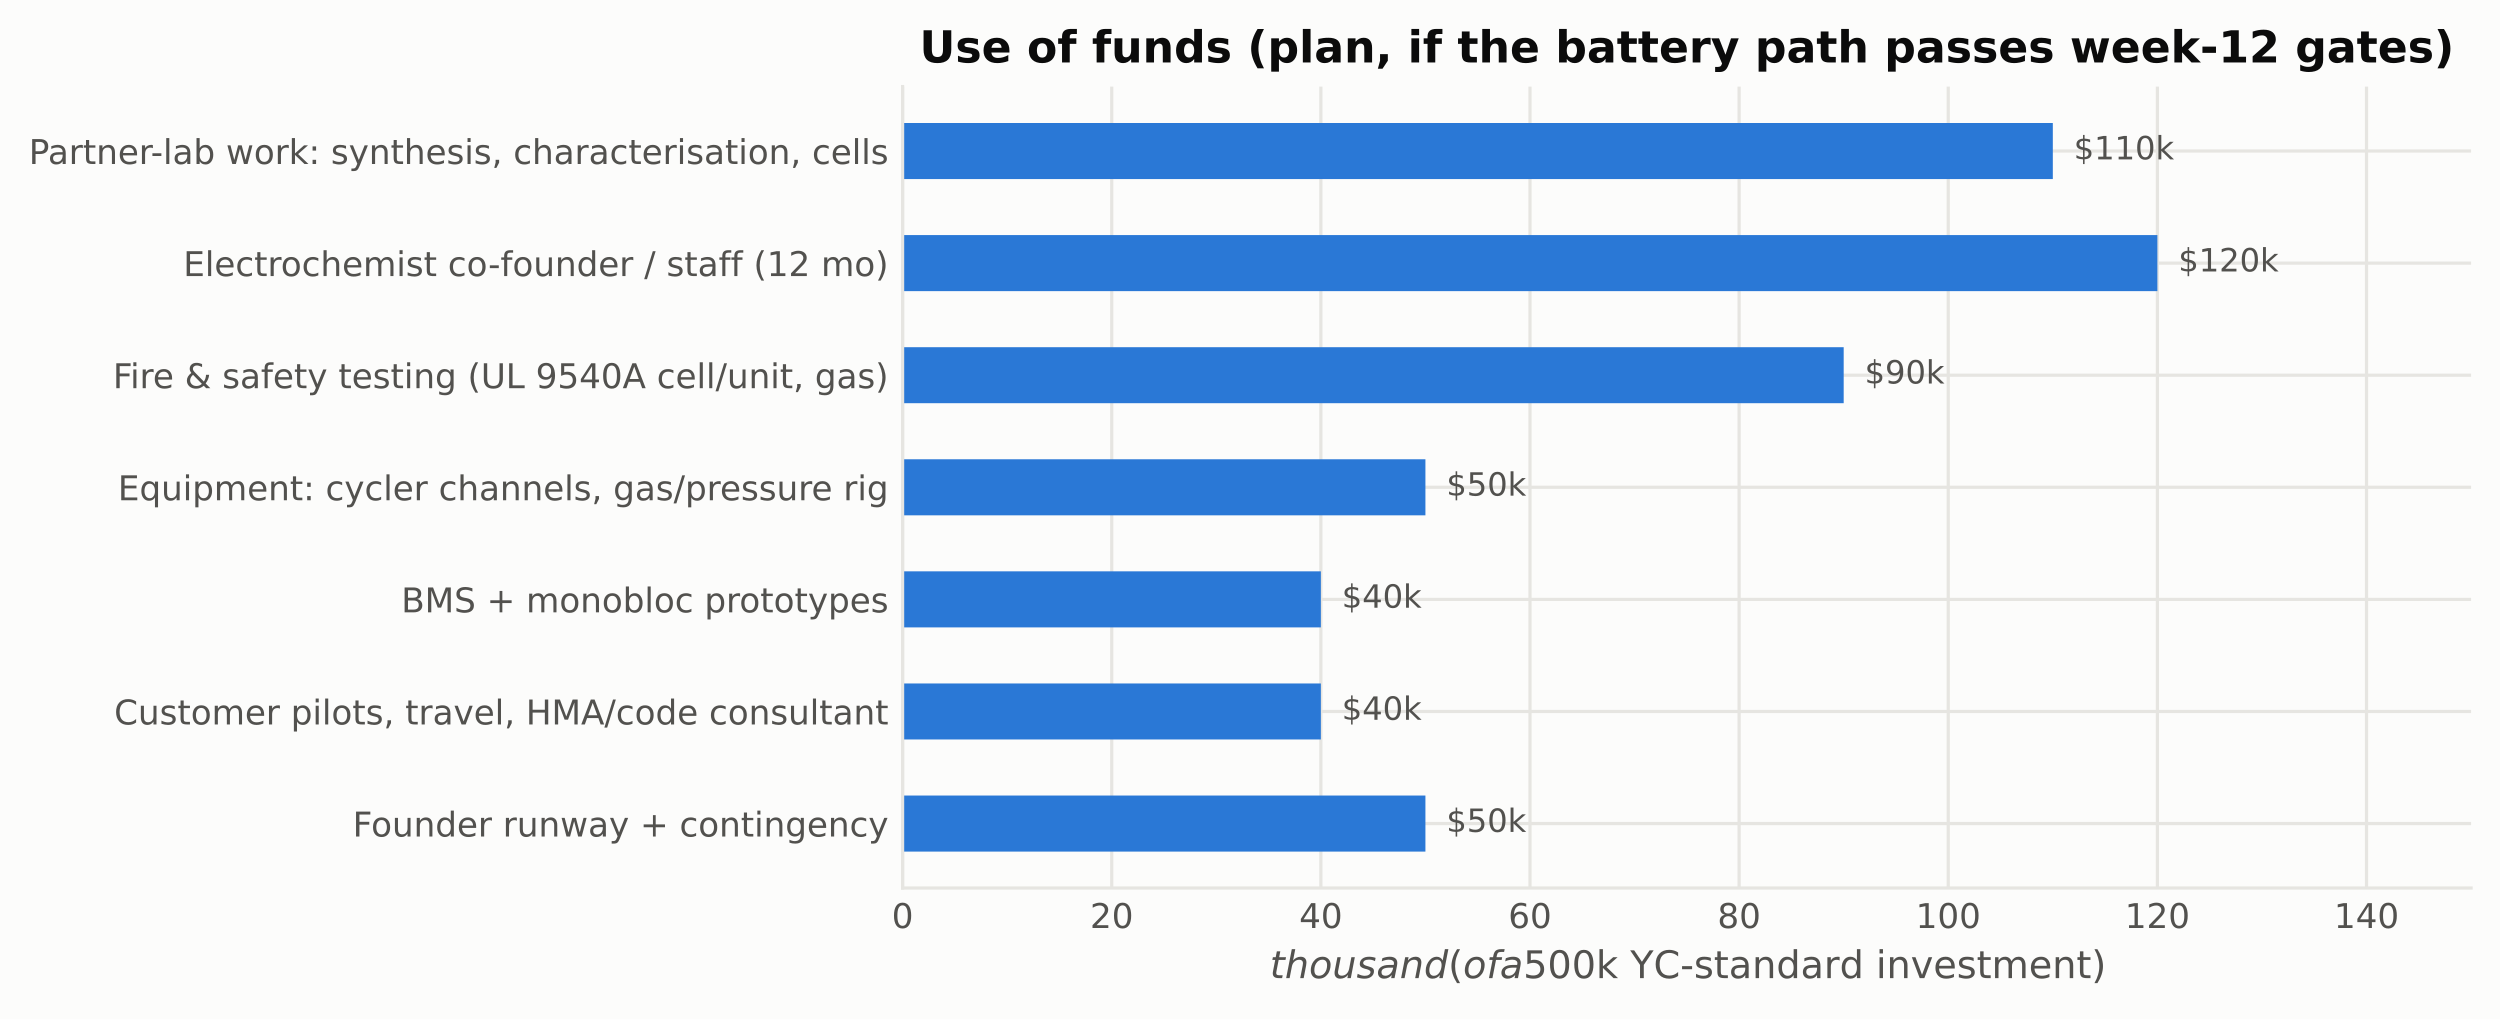
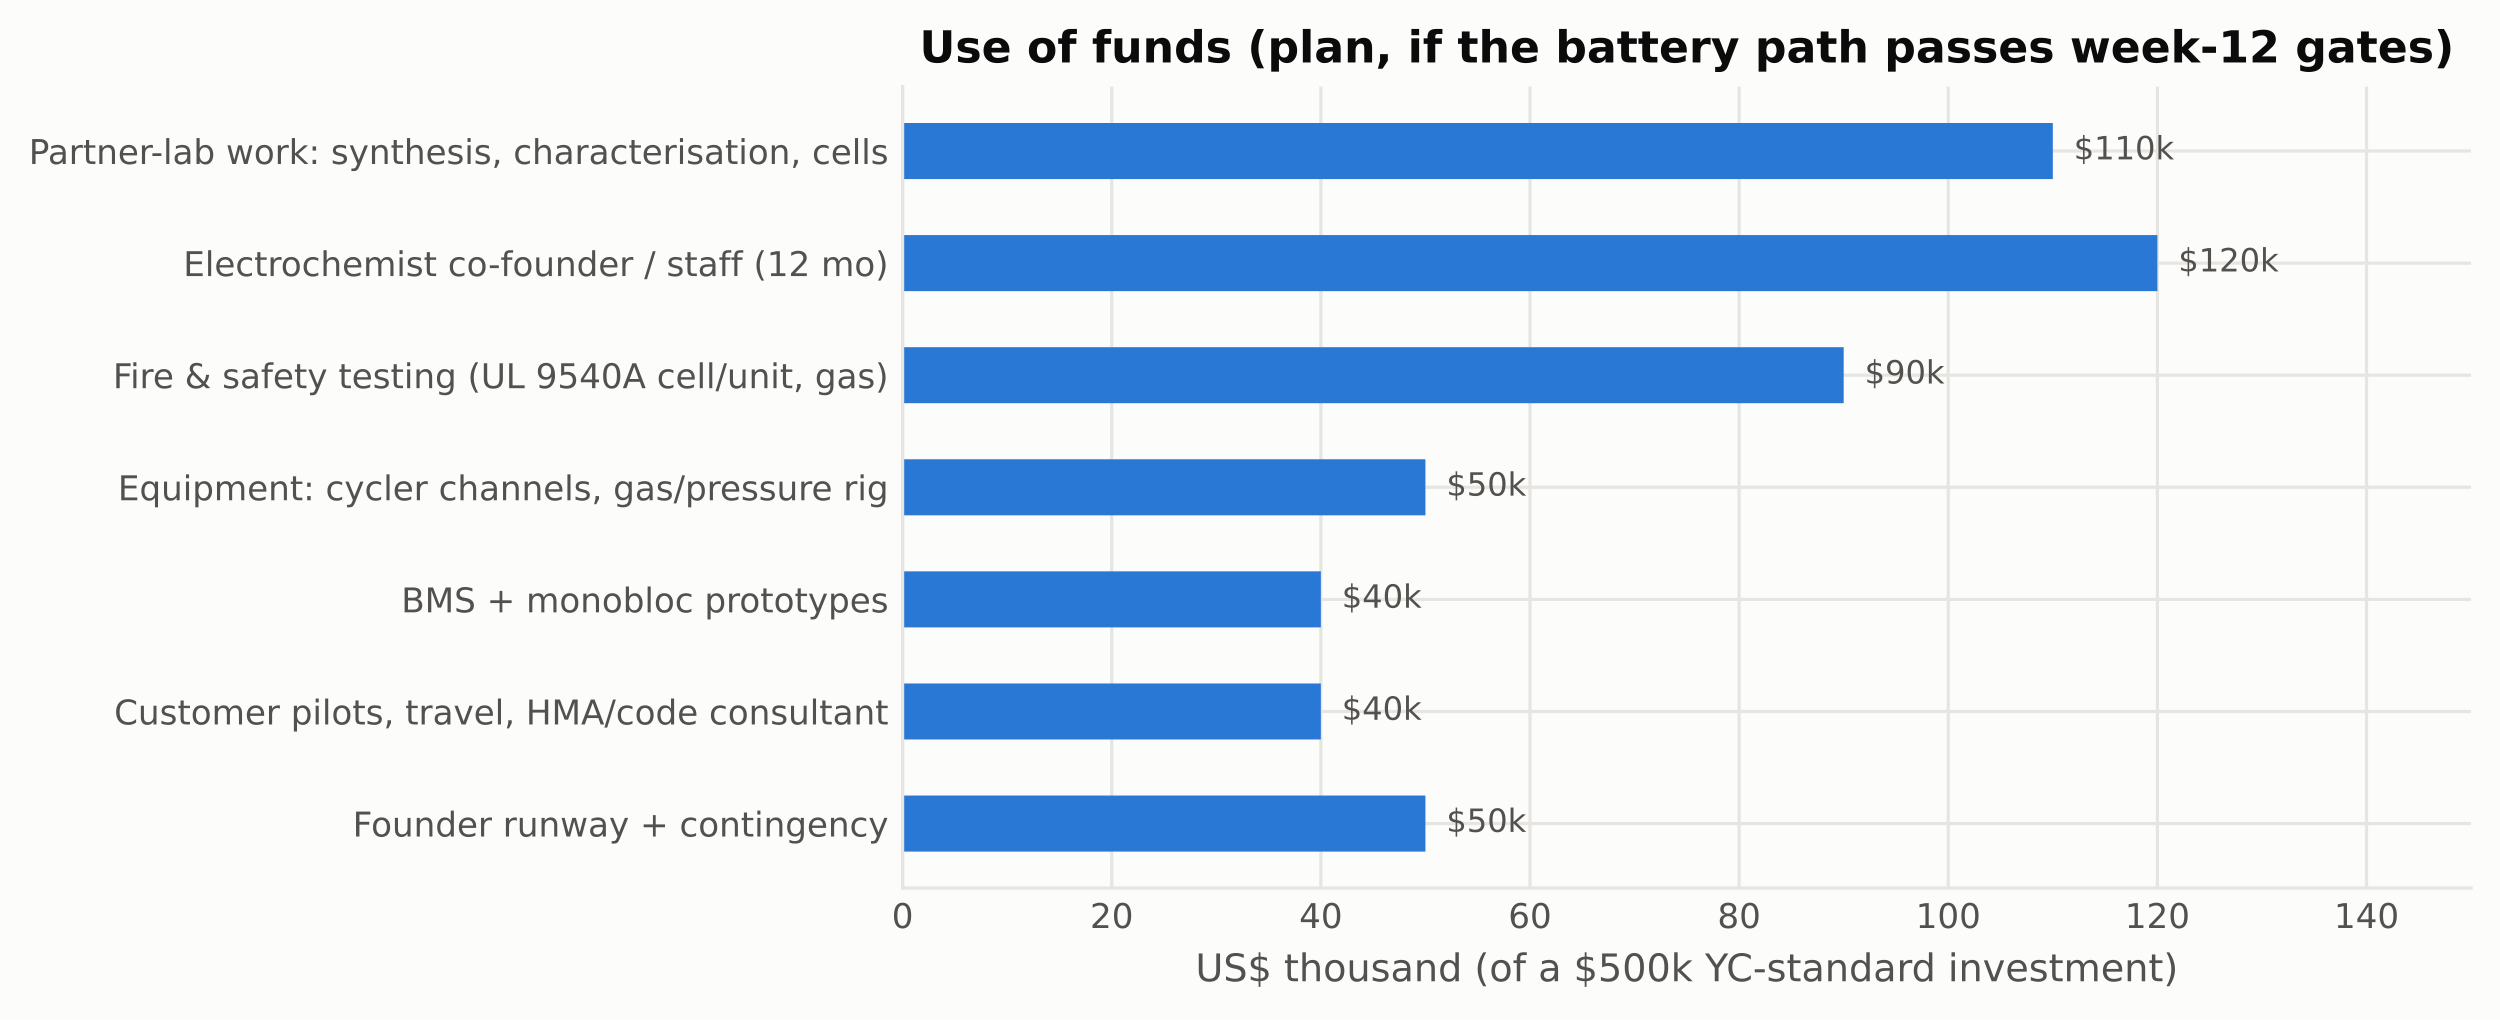
- <svg xmlns="http://www.w3.org/2000/svg" width="622.571pt" height="253.845pt" viewBox="0 0 622.571 253.845" version="1.1">
+ <svg xmlns="http://www.w3.org/2000/svg" width="622.571pt" height="253.843pt" viewBox="0 0 622.571 253.843" version="1.1">
  <defs>
    <style type="text/css">*{stroke-linejoin: round; stroke-linecap: butt}</style>
  </defs>
  <g id="figure_1">
    <g id="patch_1">
-       <path d="M 0 253.845  L 622.571 253.845  L 622.571 0  L 0 0  z " style="fill: #fcfcfb" />
+       <path d="M 0 253.843  L 622.571 253.843  L 622.571 0  L 0 0  z " style="fill: #fcfcfb" />
    </g>
    <g id="axes_1">
      <g id="patch_2">
        <path d="M 224.771 221.142  L 615.371 221.142  L 615.371 21.558  L 224.771 21.558  z " style="fill: #fcfcfb" />
      </g>
      <g id="matplotlib.axis_1">
        <g id="xtick_1">
          <g id="line2d_1">
-             <path d="M 224.771 221.142  L 224.771 21.558  " clip-path="url(#pe4ce55d887)" style="fill: none; stroke: #e6e5e1; stroke-width: 0.8; stroke-linecap: round" />
+             <path d="M 224.771 221.142  L 224.771 21.558  " clip-path="url(#p72f943ad77)" style="fill: none; stroke: #e6e5e1; stroke-width: 0.8; stroke-linecap: round" />
          </g>
          <g id="line2d_2" />
          <g id="text_1">
            <text style="font-size: 8.5px; font-family: 'DejaVu Sans'; text-anchor: middle; fill: #52514e" x="224.771" y="231.1" transform="rotate(-0 224.7712 231.1003)">0</text>
          </g>
        </g>
        <g id="xtick_2">
          <g id="line2d_3">
-             <path d="M 276.851 221.142  L 276.851 21.558  " clip-path="url(#pe4ce55d887)" style="fill: none; stroke: #e6e5e1; stroke-width: 0.8; stroke-linecap: round" />
+             <path d="M 276.851 221.142  L 276.851 21.558  " clip-path="url(#p72f943ad77)" style="fill: none; stroke: #e6e5e1; stroke-width: 0.8; stroke-linecap: round" />
          </g>
          <g id="line2d_4" />
          <g id="text_2">
            <text style="font-size: 8.5px; font-family: 'DejaVu Sans'; text-anchor: middle; fill: #52514e" x="276.851" y="231.1" transform="rotate(-0 276.8512 231.1003)">20</text>
          </g>
        </g>
        <g id="xtick_3">
          <g id="line2d_5">
-             <path d="M 328.931 221.142  L 328.931 21.558  " clip-path="url(#pe4ce55d887)" style="fill: none; stroke: #e6e5e1; stroke-width: 0.8; stroke-linecap: round" />
+             <path d="M 328.931 221.142  L 328.931 21.558  " clip-path="url(#p72f943ad77)" style="fill: none; stroke: #e6e5e1; stroke-width: 0.8; stroke-linecap: round" />
          </g>
          <g id="line2d_6" />
          <g id="text_3">
            <text style="font-size: 8.5px; font-family: 'DejaVu Sans'; text-anchor: middle; fill: #52514e" x="328.931" y="231.1" transform="rotate(-0 328.9312 231.1003)">40</text>
          </g>
        </g>
        <g id="xtick_4">
          <g id="line2d_7">
-             <path d="M 381.011 221.142  L 381.011 21.558  " clip-path="url(#pe4ce55d887)" style="fill: none; stroke: #e6e5e1; stroke-width: 0.8; stroke-linecap: round" />
+             <path d="M 381.011 221.142  L 381.011 21.558  " clip-path="url(#p72f943ad77)" style="fill: none; stroke: #e6e5e1; stroke-width: 0.8; stroke-linecap: round" />
          </g>
          <g id="line2d_8" />
          <g id="text_4">
            <text style="font-size: 8.5px; font-family: 'DejaVu Sans'; text-anchor: middle; fill: #52514e" x="381.011" y="231.1" transform="rotate(-0 381.0112 231.1003)">60</text>
          </g>
        </g>
        <g id="xtick_5">
          <g id="line2d_9">
-             <path d="M 433.091 221.142  L 433.091 21.558  " clip-path="url(#pe4ce55d887)" style="fill: none; stroke: #e6e5e1; stroke-width: 0.8; stroke-linecap: round" />
+             <path d="M 433.091 221.142  L 433.091 21.558  " clip-path="url(#p72f943ad77)" style="fill: none; stroke: #e6e5e1; stroke-width: 0.8; stroke-linecap: round" />
          </g>
          <g id="line2d_10" />
          <g id="text_5">
            <text style="font-size: 8.5px; font-family: 'DejaVu Sans'; text-anchor: middle; fill: #52514e" x="433.091" y="231.1" transform="rotate(-0 433.0912 231.1003)">80</text>
          </g>
        </g>
        <g id="xtick_6">
          <g id="line2d_11">
-             <path d="M 485.171 221.142  L 485.171 21.558  " clip-path="url(#pe4ce55d887)" style="fill: none; stroke: #e6e5e1; stroke-width: 0.8; stroke-linecap: round" />
+             <path d="M 485.171 221.142  L 485.171 21.558  " clip-path="url(#p72f943ad77)" style="fill: none; stroke: #e6e5e1; stroke-width: 0.8; stroke-linecap: round" />
          </g>
          <g id="line2d_12" />
          <g id="text_6">
            <text style="font-size: 8.5px; font-family: 'DejaVu Sans'; text-anchor: middle; fill: #52514e" x="485.171" y="231.1" transform="rotate(-0 485.1712 231.1003)">100</text>
          </g>
        </g>
        <g id="xtick_7">
          <g id="line2d_13">
-             <path d="M 537.251 221.142  L 537.251 21.558  " clip-path="url(#pe4ce55d887)" style="fill: none; stroke: #e6e5e1; stroke-width: 0.8; stroke-linecap: round" />
+             <path d="M 537.251 221.142  L 537.251 21.558  " clip-path="url(#p72f943ad77)" style="fill: none; stroke: #e6e5e1; stroke-width: 0.8; stroke-linecap: round" />
          </g>
          <g id="line2d_14" />
          <g id="text_7">
            <text style="font-size: 8.5px; font-family: 'DejaVu Sans'; text-anchor: middle; fill: #52514e" x="537.251" y="231.1" transform="rotate(-0 537.2512 231.1003)">120</text>
          </g>
        </g>
        <g id="xtick_8">
          <g id="line2d_15">
-             <path d="M 589.331 221.142  L 589.331 21.558  " clip-path="url(#pe4ce55d887)" style="fill: none; stroke: #e6e5e1; stroke-width: 0.8; stroke-linecap: round" />
+             <path d="M 589.331 221.142  L 589.331 21.558  " clip-path="url(#p72f943ad77)" style="fill: none; stroke: #e6e5e1; stroke-width: 0.8; stroke-linecap: round" />
          </g>
          <g id="line2d_16" />
          <g id="text_8">
            <text style="font-size: 8.5px; font-family: 'DejaVu Sans'; text-anchor: middle; fill: #52514e" x="589.331" y="231.1" transform="rotate(-0 589.3312 231.1003)">140</text>
          </g>
        </g>
        <g id="text_9">
-           <g style="fill: #52514e" transform="translate(316.2362 244.3623)">
-             <text>
-               <tspan x="0" y="-0.781" style="font-style: oblique; font-size: 9.5px; font-family: 'DejaVu Sans'; fill: #52514e">t</tspan>
-               <tspan x="3.725" y="-0.781" style="font-style: oblique; font-size: 9.5px; font-family: 'DejaVu Sans'; fill: #52514e">h</tspan>
-               <tspan x="9.746" y="-0.781" style="font-style: oblique; font-size: 9.5px; font-family: 'DejaVu Sans'; fill: #52514e">o</tspan>
-               <tspan x="15.558" y="-0.781" style="font-style: oblique; font-size: 9.5px; font-family: 'DejaVu Sans'; fill: #52514e">u</tspan>
-               <tspan x="21.579" y="-0.781" style="font-style: oblique; font-size: 9.5px; font-family: 'DejaVu Sans'; fill: #52514e">s</tspan>
-               <tspan x="26.529" y="-0.781" style="font-style: oblique; font-size: 9.5px; font-family: 'DejaVu Sans'; fill: #52514e">a</tspan>
-               <tspan x="32.35" y="-0.781" style="font-style: oblique; font-size: 9.5px; font-family: 'DejaVu Sans'; fill: #52514e">n</tspan>
-               <tspan x="38.371" y="-0.781" style="font-style: oblique; font-size: 9.5px; font-family: 'DejaVu Sans'; fill: #52514e">d</tspan>
-               <tspan x="48.108" y="-0.781" style="font-style: oblique; font-size: 9.5px; font-family: 'DejaVu Sans'; fill: #52514e">o</tspan>
-               <tspan x="53.92" y="-0.781" style="font-style: oblique; font-size: 9.5px; font-family: 'DejaVu Sans'; fill: #52514e">f</tspan>
-               <tspan x="57.264" y="-0.781" style="font-style: oblique; font-size: 9.5px; font-family: 'DejaVu Sans'; fill: #52514e">a</tspan>
-               <tspan x="44.401" y="-0.781" style="font-size: 9.5px; font-family: 'DejaVu Sans'; fill: #52514e">(</tspan>
-               <tspan x="63.086" y="-0.781" style="font-size: 9.5px; font-family: 'DejaVu Sans'; fill: #52514e">5</tspan>
-               <tspan x="69.13" y="-0.781" style="font-size: 9.5px; font-family: 'DejaVu Sans'; fill: #52514e">0</tspan>
-               <tspan x="75.174" y="-0.781" style="font-size: 9.5px; font-family: 'DejaVu Sans'; fill: #52514e">0</tspan>
-               <tspan x="81.219" y="-0.781" style="font-size: 9.5px; font-family: 'DejaVu Sans'; fill: #52514e">k</tspan>
-               <tspan x="86.72" y="-0.781" style="font-size: 9.5px; font-family: 'DejaVu Sans'; fill: #52514e"> </tspan>
-               <tspan x="89.74" y="-0.781" style="font-size: 9.5px; font-family: 'DejaVu Sans'; fill: #52514e">Y</tspan>
-               <tspan x="95.543" y="-0.781" style="font-size: 9.5px; font-family: 'DejaVu Sans'; fill: #52514e">C</tspan>
-               <tspan x="102.176" y="-0.781" style="font-size: 9.5px; font-family: 'DejaVu Sans'; fill: #52514e">-</tspan>
-               <tspan x="105.604" y="-0.781" style="font-size: 9.5px; font-family: 'DejaVu Sans'; fill: #52514e">s</tspan>
-               <tspan x="110.553" y="-0.781" style="font-size: 9.5px; font-family: 'DejaVu Sans'; fill: #52514e">t</tspan>
-               <tspan x="114.278" y="-0.781" style="font-size: 9.5px; font-family: 'DejaVu Sans'; fill: #52514e">a</tspan>
-               <tspan x="120.1" y="-0.781" style="font-size: 9.5px; font-family: 'DejaVu Sans'; fill: #52514e">n</tspan>
-               <tspan x="126.121" y="-0.781" style="font-size: 9.5px; font-family: 'DejaVu Sans'; fill: #52514e">d</tspan>
-               <tspan x="132.151" y="-0.781" style="font-size: 9.5px; font-family: 'DejaVu Sans'; fill: #52514e">a</tspan>
-               <tspan x="137.973" y="-0.781" style="font-size: 9.5px; font-family: 'DejaVu Sans'; fill: #52514e">r</tspan>
-               <tspan x="141.878" y="-0.781" style="font-size: 9.5px; font-family: 'DejaVu Sans'; fill: #52514e">d</tspan>
-               <tspan x="147.909" y="-0.781" style="font-size: 9.5px; font-family: 'DejaVu Sans'; fill: #52514e"> </tspan>
-               <tspan x="150.928" y="-0.781" style="font-size: 9.5px; font-family: 'DejaVu Sans'; fill: #52514e">i</tspan>
-               <tspan x="153.568" y="-0.781" style="font-size: 9.5px; font-family: 'DejaVu Sans'; fill: #52514e">n</tspan>
-               <tspan x="159.589" y="-0.781" style="font-size: 9.5px; font-family: 'DejaVu Sans'; fill: #52514e">v</tspan>
-               <tspan x="165.211" y="-0.781" style="font-size: 9.5px; font-family: 'DejaVu Sans'; fill: #52514e">e</tspan>
-               <tspan x="171.056" y="-0.781" style="font-size: 9.5px; font-family: 'DejaVu Sans'; fill: #52514e">s</tspan>
-               <tspan x="176.005" y="-0.781" style="font-size: 9.5px; font-family: 'DejaVu Sans'; fill: #52514e">t</tspan>
-               <tspan x="179.73" y="-0.781" style="font-size: 9.5px; font-family: 'DejaVu Sans'; fill: #52514e">m</tspan>
-               <tspan x="188.984" y="-0.781" style="font-size: 9.5px; font-family: 'DejaVu Sans'; fill: #52514e">e</tspan>
-               <tspan x="194.829" y="-0.781" style="font-size: 9.5px; font-family: 'DejaVu Sans'; fill: #52514e">n</tspan>
-               <tspan x="200.85" y="-0.781" style="font-size: 9.5px; font-family: 'DejaVu Sans'; fill: #52514e">t</tspan>
-               <tspan x="204.575" y="-0.781" style="font-size: 9.5px; font-family: 'DejaVu Sans'; fill: #52514e">)</tspan>
-             </text>
-           </g>
+           <text style="font-size: 9.5px; font-family: 'DejaVu Sans'; text-anchor: middle; fill: #52514e" x="420.071" y="244.361" transform="rotate(-0 420.0712 244.3608)">US$ thousand (of a $500k YC-standard investment)</text>
        </g>
      </g>
      <g id="matplotlib.axis_2">
        <g id="ytick_1">
          <g id="line2d_17">
-             <path d="M 224.771 37.609  L 615.371 37.609  " clip-path="url(#pe4ce55d887)" style="fill: none; stroke: #e6e5e1; stroke-width: 0.8; stroke-linecap: round" />
+             <path d="M 224.771 37.609  L 615.371 37.609  " clip-path="url(#p72f943ad77)" style="fill: none; stroke: #e6e5e1; stroke-width: 0.8; stroke-linecap: round" />
          </g>
          <g id="line2d_18" />
          <g id="text_10">
            <text style="font-size: 8.5px; font-family: 'DejaVu Sans'; text-anchor: end; fill: #52514e" x="221.271" y="40.838" transform="rotate(-0 221.2712 40.83808)">Partner-lab work: synthesis, characterisation, cells</text>
          </g>
        </g>
        <g id="ytick_2">
          <g id="line2d_19">
-             <path d="M 224.771 65.523  L 615.371 65.523  " clip-path="url(#pe4ce55d887)" style="fill: none; stroke: #e6e5e1; stroke-width: 0.8; stroke-linecap: round" />
+             <path d="M 224.771 65.523  L 615.371 65.523  " clip-path="url(#p72f943ad77)" style="fill: none; stroke: #e6e5e1; stroke-width: 0.8; stroke-linecap: round" />
          </g>
          <g id="line2d_20" />
          <g id="text_11">
            <text style="font-size: 8.5px; font-family: 'DejaVu Sans'; text-anchor: end; fill: #52514e" x="221.271" y="68.752" transform="rotate(-0 221.2712 68.75192)">Electrochemist co-founder / staff (12 mo)</text>
          </g>
        </g>
        <g id="ytick_3">
          <g id="line2d_21">
-             <path d="M 224.771 93.436  L 615.371 93.436  " clip-path="url(#pe4ce55d887)" style="fill: none; stroke: #e6e5e1; stroke-width: 0.8; stroke-linecap: round" />
+             <path d="M 224.771 93.436  L 615.371 93.436  " clip-path="url(#p72f943ad77)" style="fill: none; stroke: #e6e5e1; stroke-width: 0.8; stroke-linecap: round" />
          </g>
          <g id="line2d_22" />
          <g id="text_12">
            <text style="font-size: 8.5px; font-family: 'DejaVu Sans'; text-anchor: end; fill: #52514e" x="221.271" y="96.666" transform="rotate(-0 221.2712 96.66577)">Fire &amp; safety testing (UL 9540A cell/unit, gas)</text>
          </g>
        </g>
        <g id="ytick_4">
          <g id="line2d_23">
-             <path d="M 224.771 121.35  L 615.371 121.35  " clip-path="url(#pe4ce55d887)" style="fill: none; stroke: #e6e5e1; stroke-width: 0.8; stroke-linecap: round" />
+             <path d="M 224.771 121.35  L 615.371 121.35  " clip-path="url(#p72f943ad77)" style="fill: none; stroke: #e6e5e1; stroke-width: 0.8; stroke-linecap: round" />
          </g>
          <g id="line2d_24" />
          <g id="text_13">
            <text style="font-size: 8.5px; font-family: 'DejaVu Sans'; text-anchor: end; fill: #52514e" x="221.271" y="124.58" transform="rotate(-0 221.2712 124.5796)">Equipment: cycler channels, gas/pressure rig</text>
          </g>
        </g>
        <g id="ytick_5">
          <g id="line2d_25">
-             <path d="M 224.771 149.264  L 615.371 149.264  " clip-path="url(#pe4ce55d887)" style="fill: none; stroke: #e6e5e1; stroke-width: 0.8; stroke-linecap: round" />
+             <path d="M 224.771 149.264  L 615.371 149.264  " clip-path="url(#p72f943ad77)" style="fill: none; stroke: #e6e5e1; stroke-width: 0.8; stroke-linecap: round" />
          </g>
          <g id="line2d_26" />
          <g id="text_14">
            <text style="font-size: 8.5px; font-family: 'DejaVu Sans'; text-anchor: end; fill: #52514e" x="221.271" y="152.493" transform="rotate(-0 221.2712 152.4935)">BMS + monobloc prototypes</text>
          </g>
        </g>
        <g id="ytick_6">
          <g id="line2d_27">
-             <path d="M 224.771 177.178  L 615.371 177.178  " clip-path="url(#pe4ce55d887)" style="fill: none; stroke: #e6e5e1; stroke-width: 0.8; stroke-linecap: round" />
+             <path d="M 224.771 177.178  L 615.371 177.178  " clip-path="url(#p72f943ad77)" style="fill: none; stroke: #e6e5e1; stroke-width: 0.8; stroke-linecap: round" />
          </g>
          <g id="line2d_28" />
          <g id="text_15">
            <text style="font-size: 8.5px; font-family: 'DejaVu Sans'; text-anchor: end; fill: #52514e" x="221.271" y="180.407" transform="rotate(-0 221.2712 180.4073)">Customer pilots, travel, HMA/code consultant</text>
          </g>
        </g>
        <g id="ytick_7">
          <g id="line2d_29">
-             <path d="M 224.771 205.092  L 615.371 205.092  " clip-path="url(#pe4ce55d887)" style="fill: none; stroke: #e6e5e1; stroke-width: 0.8; stroke-linecap: round" />
+             <path d="M 224.771 205.092  L 615.371 205.092  " clip-path="url(#p72f943ad77)" style="fill: none; stroke: #e6e5e1; stroke-width: 0.8; stroke-linecap: round" />
          </g>
          <g id="line2d_30" />
          <g id="text_16">
            <text style="font-size: 8.5px; font-family: 'DejaVu Sans'; text-anchor: end; fill: #52514e" x="221.271" y="208.321" transform="rotate(-0 221.2712 208.3212)">Founder runway + contingency</text>
          </g>
        </g>
      </g>
      <g id="patch_3">
-         <path d="M 224.771 30.63  L 511.211 30.63  L 511.211 44.587  L 224.771 44.587  z " clip-path="url(#pe4ce55d887)" style="fill: #2a78d6" />
+         <path d="M 224.771 30.63  L 511.211 30.63  L 511.211 44.587  L 224.771 44.587  z " clip-path="url(#p72f943ad77)" style="fill: #2a78d6" />
      </g>
      <g id="patch_4">
-         <path d="M 224.771 58.544  L 537.251 58.544  L 537.251 72.501  L 224.771 72.501  z " clip-path="url(#pe4ce55d887)" style="fill: #2a78d6" />
+         <path d="M 224.771 58.544  L 537.251 58.544  L 537.251 72.501  L 224.771 72.501  z " clip-path="url(#p72f943ad77)" style="fill: #2a78d6" />
      </g>
      <g id="patch_5">
-         <path d="M 224.771 86.458  L 459.131 86.458  L 459.131 100.415  L 224.771 100.415  z " clip-path="url(#pe4ce55d887)" style="fill: #2a78d6" />
+         <path d="M 224.771 86.458  L 459.131 86.458  L 459.131 100.415  L 224.771 100.415  z " clip-path="url(#p72f943ad77)" style="fill: #2a78d6" />
      </g>
      <g id="patch_6">
-         <path d="M 224.771 114.372  L 354.971 114.372  L 354.971 128.329  L 224.771 128.329  z " clip-path="url(#pe4ce55d887)" style="fill: #2a78d6" />
+         <path d="M 224.771 114.372  L 354.971 114.372  L 354.971 128.329  L 224.771 128.329  z " clip-path="url(#p72f943ad77)" style="fill: #2a78d6" />
      </g>
      <g id="patch_7">
-         <path d="M 224.771 142.286  L 328.931 142.286  L 328.931 156.243  L 224.771 156.243  z " clip-path="url(#pe4ce55d887)" style="fill: #2a78d6" />
+         <path d="M 224.771 142.286  L 328.931 142.286  L 328.931 156.243  L 224.771 156.243  z " clip-path="url(#p72f943ad77)" style="fill: #2a78d6" />
      </g>
      <g id="patch_8">
-         <path d="M 224.771 170.2  L 328.931 170.2  L 328.931 184.156  L 224.771 184.156  z " clip-path="url(#pe4ce55d887)" style="fill: #2a78d6" />
+         <path d="M 224.771 170.2  L 328.931 170.2  L 328.931 184.156  L 224.771 184.156  z " clip-path="url(#p72f943ad77)" style="fill: #2a78d6" />
      </g>
      <g id="patch_9">
-         <path d="M 224.771 198.113  L 354.971 198.113  L 354.971 212.07  L 224.771 212.07  z " clip-path="url(#pe4ce55d887)" style="fill: #2a78d6" />
+         <path d="M 224.771 198.113  L 354.971 198.113  L 354.971 212.07  L 224.771 212.07  z " clip-path="url(#p72f943ad77)" style="fill: #2a78d6" />
      </g>
      <g id="patch_10">
        <path d="M 224.771 221.142  L 224.771 21.558  " style="fill: none; stroke: #e6e5e1; stroke-width: 0.8; stroke-linejoin: miter; stroke-linecap: square" />
      </g>
      <g id="patch_11">
        <path d="M 224.771 221.142  L 615.371 221.142  " style="fill: none; stroke: #e6e5e1; stroke-width: 0.8; stroke-linejoin: miter; stroke-linecap: square" />
      </g>
      <g id="text_17">
        <text style="font-size: 8px; font-family: 'DejaVu Sans'; text-anchor: start; fill: #52514e" x="516.419" y="39.687" transform="rotate(-0 516.4192 39.68718)">$110k</text>
      </g>
      <g id="text_18">
        <text style="font-size: 8px; font-family: 'DejaVu Sans'; text-anchor: start; fill: #52514e" x="542.459" y="67.601" transform="rotate(-0 542.4592 67.60103)">$120k</text>
      </g>
      <g id="text_19">
        <text style="font-size: 8px; font-family: 'DejaVu Sans'; text-anchor: start; fill: #52514e" x="464.339" y="95.515" transform="rotate(-0 464.3392 95.51487)">$90k</text>
      </g>
      <g id="text_20">
        <text style="font-size: 8px; font-family: 'DejaVu Sans'; text-anchor: start; fill: #52514e" x="360.179" y="123.429" transform="rotate(-0 360.1792 123.4287)">$50k</text>
      </g>
      <g id="text_21">
        <text style="font-size: 8px; font-family: 'DejaVu Sans'; text-anchor: start; fill: #52514e" x="334.139" y="151.343" transform="rotate(-0 334.1392 151.3426)">$40k</text>
      </g>
      <g id="text_22">
        <text style="font-size: 8px; font-family: 'DejaVu Sans'; text-anchor: start; fill: #52514e" x="334.139" y="179.256" transform="rotate(-0 334.1392 179.2564)">$40k</text>
      </g>
      <g id="text_23">
        <text style="font-size: 8px; font-family: 'DejaVu Sans'; text-anchor: start; fill: #52514e" x="360.179" y="207.17" transform="rotate(-0 360.1792 207.1703)">$50k</text>
      </g>
      <g id="text_24">
        <text style="font-weight: 700; font-size: 11px; font-family: 'DejaVu Sans'; text-anchor: middle; fill: #0b0b0b" x="420.071" y="15.558" transform="rotate(-0 420.0712 15.55828)">Use of funds (plan, if the battery path passes week-12 gates)</text>
      </g>
    </g>
  </g>
  <defs>
-     <clipPath id="pe4ce55d887">
+     <clipPath id="p72f943ad77">
      <rect x="224.771" y="21.558" width="390.6" height="199.584" />
    </clipPath>
  </defs>
</svg>
